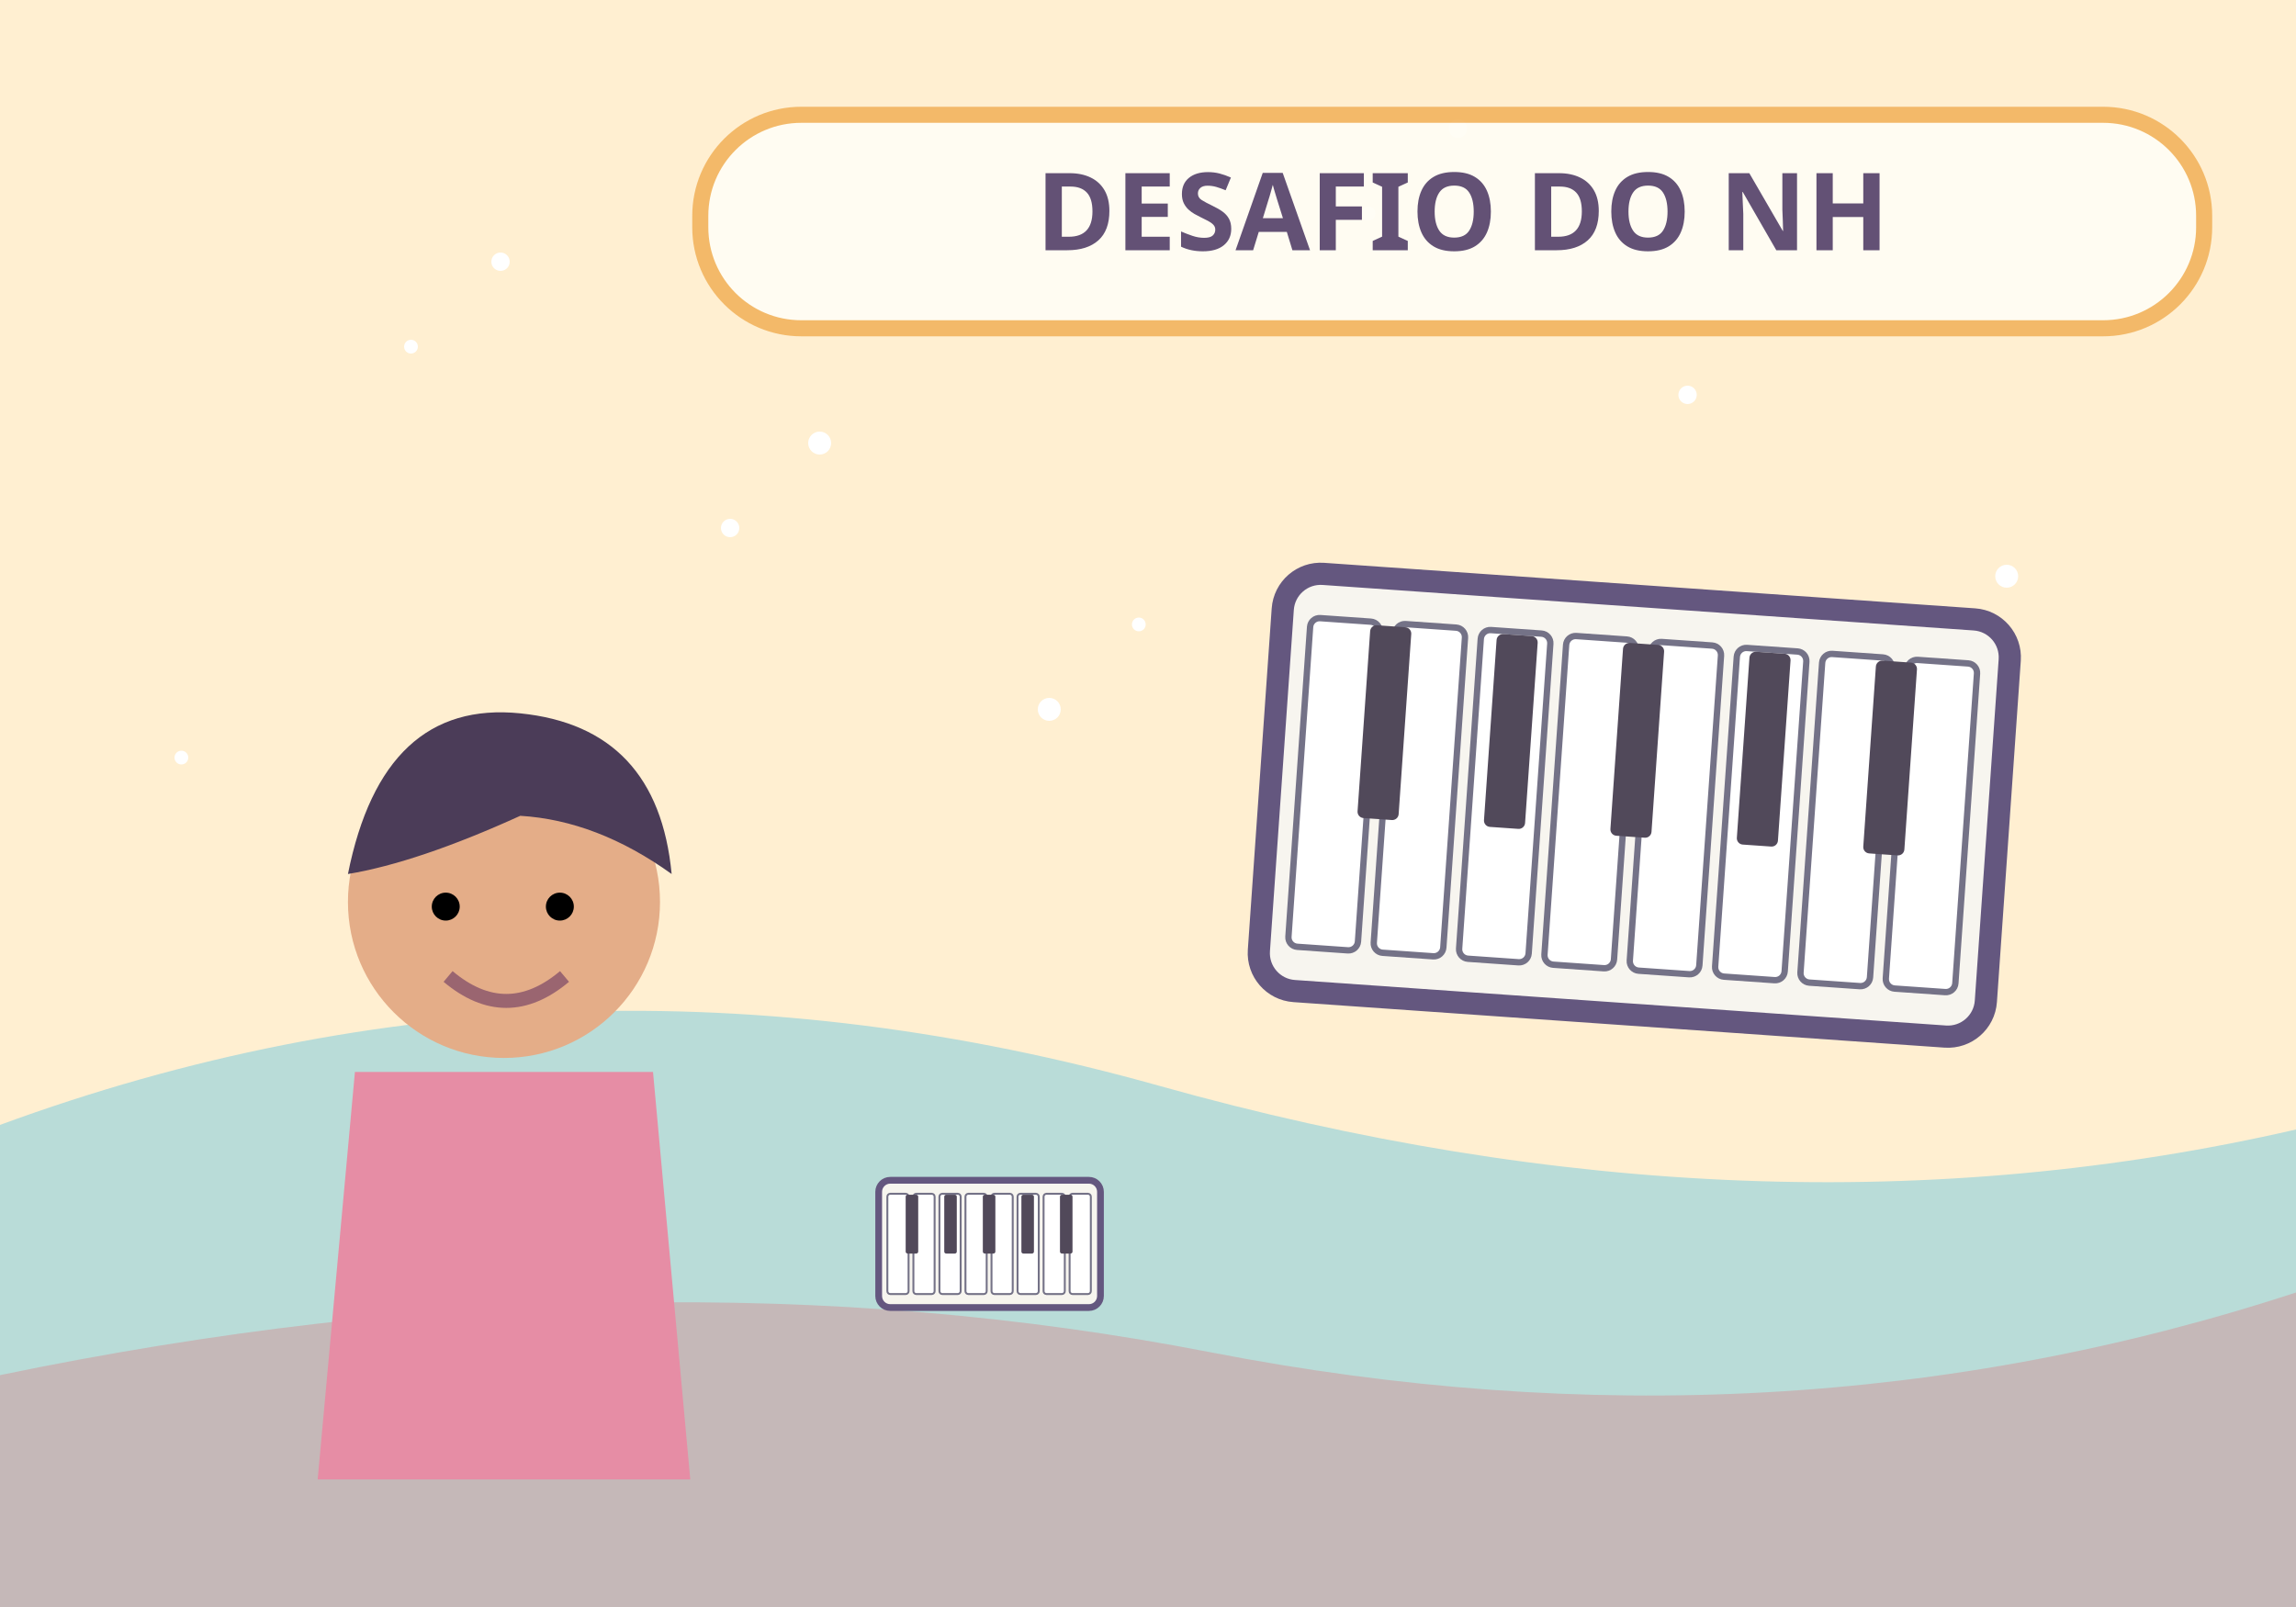
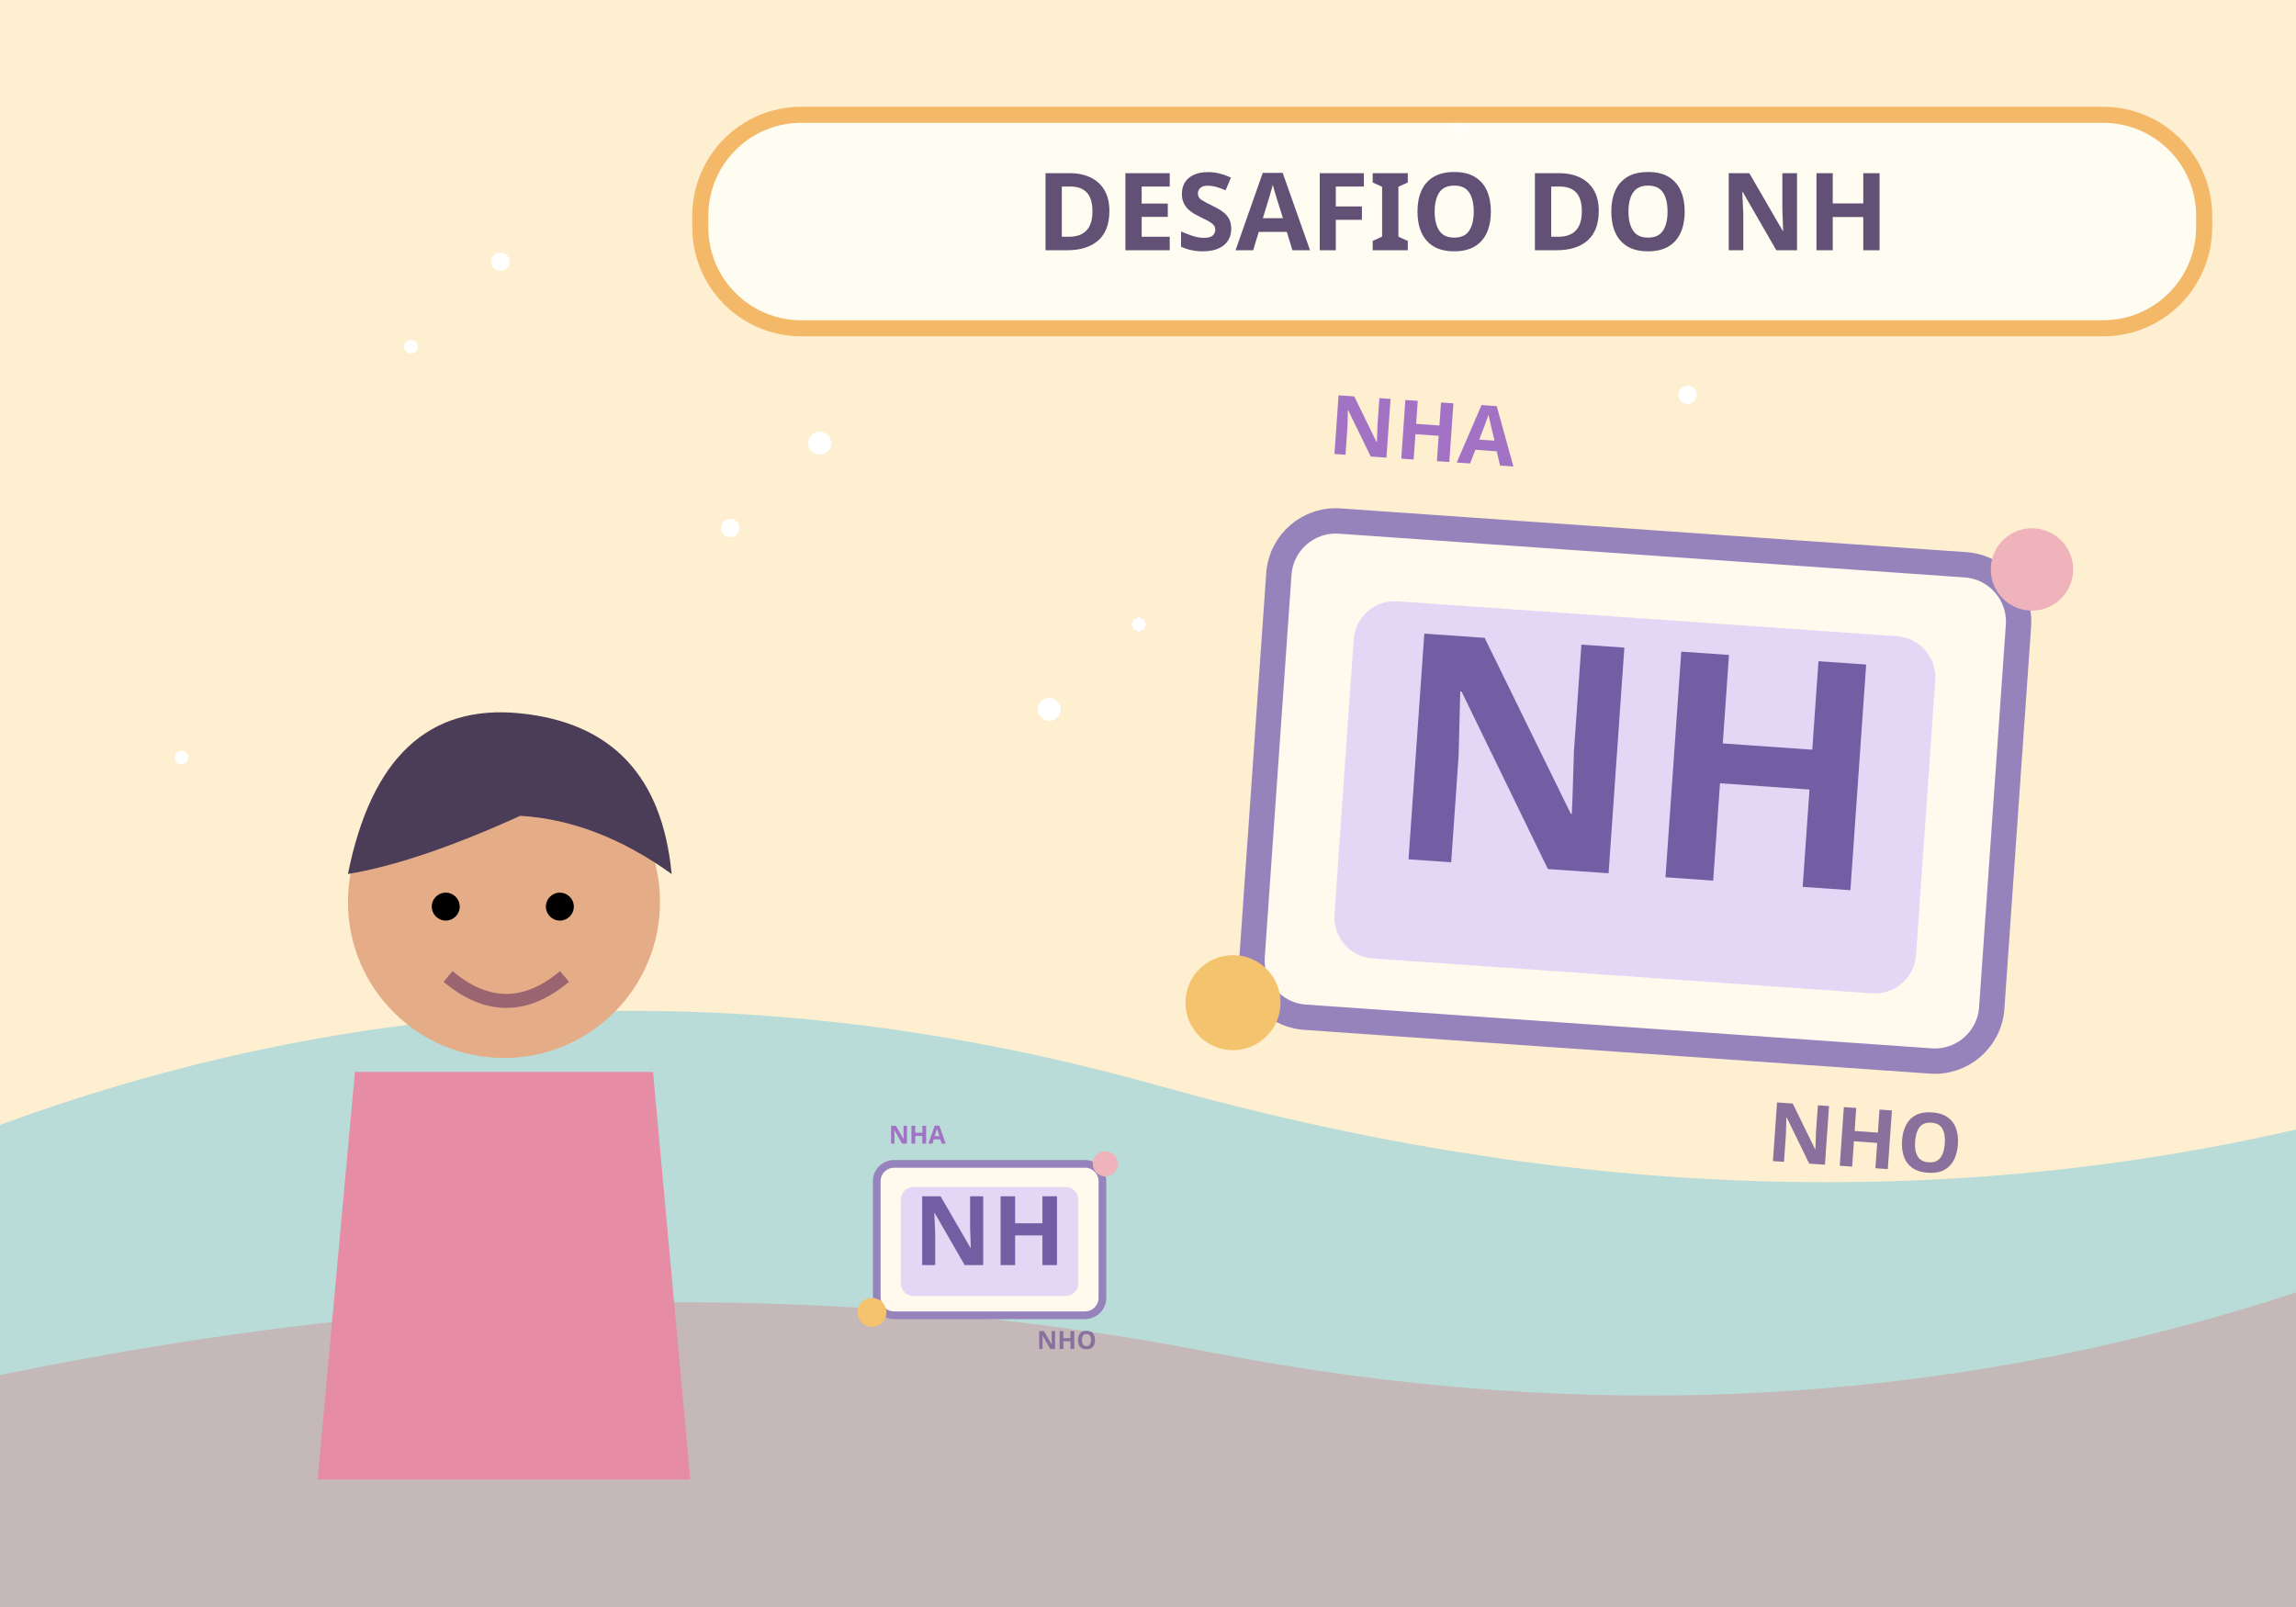
<svg xmlns="http://www.w3.org/2000/svg" width="1000" height="700" viewBox="0 0 1000 700" role="img" aria-label="NHA, NHE, NHI, NHO, NHU!">
  <defs>
    <symbol id="kid" viewBox="0 0 210 340">
      <circle cx="105" cy="92" r="67" fill="#e4ad88" />
      <path d="M41 165h128l16 175H25Z" fill="#e68da5" />
      <path d="M38 80Q53 5 112 11t65 69q-32-23-65-25Q68 75 38 80Z" fill="#4b3c58" />
      <circle cx="80" cy="94" r="6" />
      <circle cx="129" cy="94" r="6" />
      <path d="M81 124q25 21 50 0" stroke="#9a6570" stroke-width="6" fill="none" />
    </symbol>
  </defs>
  <rect width="1000" height="700" fill="#ffefd1" />
  <path d="M0 490Q245 400 505 473T1000 492V700H0Z" fill="#b9dcd8" />
  <path d="M0 599Q280 541 527 589T1000 563V700H0Z" fill="#d87e84" opacity=".38" />
  <circle cx="179" cy="151" r="3" fill="#fff" stroke="none" stroke-width="0" />
  <circle cx="318" cy="230" r="4" fill="#fff" stroke="none" stroke-width="0" />
  <circle cx="457" cy="309" r="5" fill="#fff" stroke="none" stroke-width="0" />
  <circle cx="596" cy="93" r="3" fill="#fff" stroke="none" stroke-width="0" />
  <circle cx="735" cy="172" r="4" fill="#fff" stroke="none" stroke-width="0" />
  <circle cx="874" cy="251" r="5" fill="#fff" stroke="none" stroke-width="0" />
  <circle cx="79" cy="330" r="3" fill="#fff" stroke="none" stroke-width="0" />
  <circle cx="218" cy="114" r="4" fill="#fff" stroke="none" stroke-width="0" />
  <circle cx="357" cy="193" r="5" fill="#fff" stroke="none" stroke-width="0" />
  <circle cx="496" cy="272" r="3" fill="#fff" stroke="none" stroke-width="0" />
  <circle cx="635" cy="56" r="4" fill="#fff" stroke="none" stroke-width="0" />
  <rect x="305" y="50" width="655" height="93" rx="44" fill="#fffdf4" opacity=".94" stroke="#f2b663" stroke-width="7" />
  <text x="637" y="109" font-family="system-ui,sans-serif" font-size="47" font-weight="900" fill="#635175" text-anchor="middle">DESAFIO DO NH</text>
-   <g data-motif="letters" transform="translate(712 348) rotate(4) scale(1.38)">
-     <rect x="-115" y="-64" width="230" height="132" rx="12" fill="#f7f5ef" stroke="#64577f" stroke-width="7" />
-     <rect x="-106" y="-50" width="22" height="104" rx="3" fill="#fff" stroke="#747287" stroke-width="2" />
-     <rect x="-79" y="-50" width="22" height="104" rx="3" fill="#fff" stroke="#747287" stroke-width="2" />
-     <rect x="-52" y="-50" width="22" height="104" rx="3" fill="#fff" stroke="#747287" stroke-width="2" />
-     <rect x="-25" y="-50" width="22" height="104" rx="3" fill="#fff" stroke="#747287" stroke-width="2" />
-     <rect x="2" y="-50" width="22" height="104" rx="3" fill="#fff" stroke="#747287" stroke-width="2" />
-     <rect x="29" y="-50" width="22" height="104" rx="3" fill="#fff" stroke="#747287" stroke-width="2" />
-     <rect x="56" y="-50" width="22" height="104" rx="3" fill="#fff" stroke="#747287" stroke-width="2" />
-     <rect x="83" y="-50" width="22" height="104" rx="3" fill="#fff" stroke="#747287" stroke-width="2" />
-     <rect x="-87" y="-49" width="13" height="61" rx="2" fill="#51495a" stroke="none" stroke-width="0" />
-     <rect x="-47" y="-49" width="13" height="61" rx="2" fill="#51495a" stroke="none" stroke-width="0" />
-     <rect x="-7" y="-49" width="13" height="61" rx="2" fill="#51495a" stroke="none" stroke-width="0" />
-     <rect x="33" y="-49" width="13" height="61" rx="2" fill="#51495a" stroke="none" stroke-width="0" />
-     <rect x="73" y="-49" width="13" height="61" rx="2" fill="#51495a" stroke="none" stroke-width="0" />
+   <g data-motif="nh_syllables" transform="translate(712 348) rotate(4) scale(1.38)">
+     <g data-alfabetizacao="nh">
+       <rect x="-117" y="-81" width="234" height="157" rx="18" fill="#fff9ee" stroke="#9783bb" stroke-width="8" />
+       <rect x="-92" y="-57" width="184" height="113" rx="13" fill="#e2d8f6" stroke="none" stroke-width="0" />
+       <text x="0" y="24" font-family="system-ui,sans-serif" font-size="100" font-weight="900" fill="#735ea4" text-anchor="middle">NH</text>
+       <text x="-75" y="-102" font-family="system-ui,sans-serif" font-size="26" font-weight="900" fill="#a273c4" text-anchor="middle">NHA</text>
+       <text x="80" y="111" font-family="system-ui,sans-serif" font-size="26" font-weight="900" fill="#8a709d" text-anchor="middle">NHO</text>
+       <circle cx="-122" cy="73" r="15" fill="#f4c36e" stroke="none" stroke-width="0" />
+       <circle cx="120" cy="-81" r="13" fill="#eeb3bb" stroke="none" stroke-width="0" />
+     </g>
  </g>
  <g transform="translate(431 541) scale(.42)">
-     <rect x="-115" y="-64" width="230" height="132" rx="12" fill="#f7f5ef" stroke="#64577f" stroke-width="7" />
-     <rect x="-106" y="-50" width="22" height="104" rx="3" fill="#fff" stroke="#747287" stroke-width="2" />
-     <rect x="-79" y="-50" width="22" height="104" rx="3" fill="#fff" stroke="#747287" stroke-width="2" />
-     <rect x="-52" y="-50" width="22" height="104" rx="3" fill="#fff" stroke="#747287" stroke-width="2" />
-     <rect x="-25" y="-50" width="22" height="104" rx="3" fill="#fff" stroke="#747287" stroke-width="2" />
-     <rect x="2" y="-50" width="22" height="104" rx="3" fill="#fff" stroke="#747287" stroke-width="2" />
-     <rect x="29" y="-50" width="22" height="104" rx="3" fill="#fff" stroke="#747287" stroke-width="2" />
-     <rect x="56" y="-50" width="22" height="104" rx="3" fill="#fff" stroke="#747287" stroke-width="2" />
-     <rect x="83" y="-50" width="22" height="104" rx="3" fill="#fff" stroke="#747287" stroke-width="2" />
-     <rect x="-87" y="-49" width="13" height="61" rx="2" fill="#51495a" stroke="none" stroke-width="0" />
-     <rect x="-47" y="-49" width="13" height="61" rx="2" fill="#51495a" stroke="none" stroke-width="0" />
-     <rect x="-7" y="-49" width="13" height="61" rx="2" fill="#51495a" stroke="none" stroke-width="0" />
-     <rect x="33" y="-49" width="13" height="61" rx="2" fill="#51495a" stroke="none" stroke-width="0" />
-     <rect x="73" y="-49" width="13" height="61" rx="2" fill="#51495a" stroke="none" stroke-width="0" />
+     <g data-alfabetizacao="nh">
+       <rect x="-117" y="-81" width="234" height="157" rx="18" fill="#fff9ee" stroke="#9783bb" stroke-width="8" />
+       <rect x="-92" y="-57" width="184" height="113" rx="13" fill="#e2d8f6" stroke="none" stroke-width="0" />
+       <text x="0" y="24" font-family="system-ui,sans-serif" font-size="100" font-weight="900" fill="#735ea4" text-anchor="middle">NH</text>
+       <text x="-75" y="-102" font-family="system-ui,sans-serif" font-size="26" font-weight="900" fill="#a273c4" text-anchor="middle">NHA</text>
+       <text x="80" y="111" font-family="system-ui,sans-serif" font-size="26" font-weight="900" fill="#8a709d" text-anchor="middle">NHO</text>
+       <circle cx="-122" cy="73" r="15" fill="#f4c36e" stroke="none" stroke-width="0" />
+       <circle cx="120" cy="-81" r="13" fill="#eeb3bb" stroke="none" stroke-width="0" />
+     </g>
  </g>
  <use href="#kid" x="113" y="299" width="213" height="346" />
</svg>
